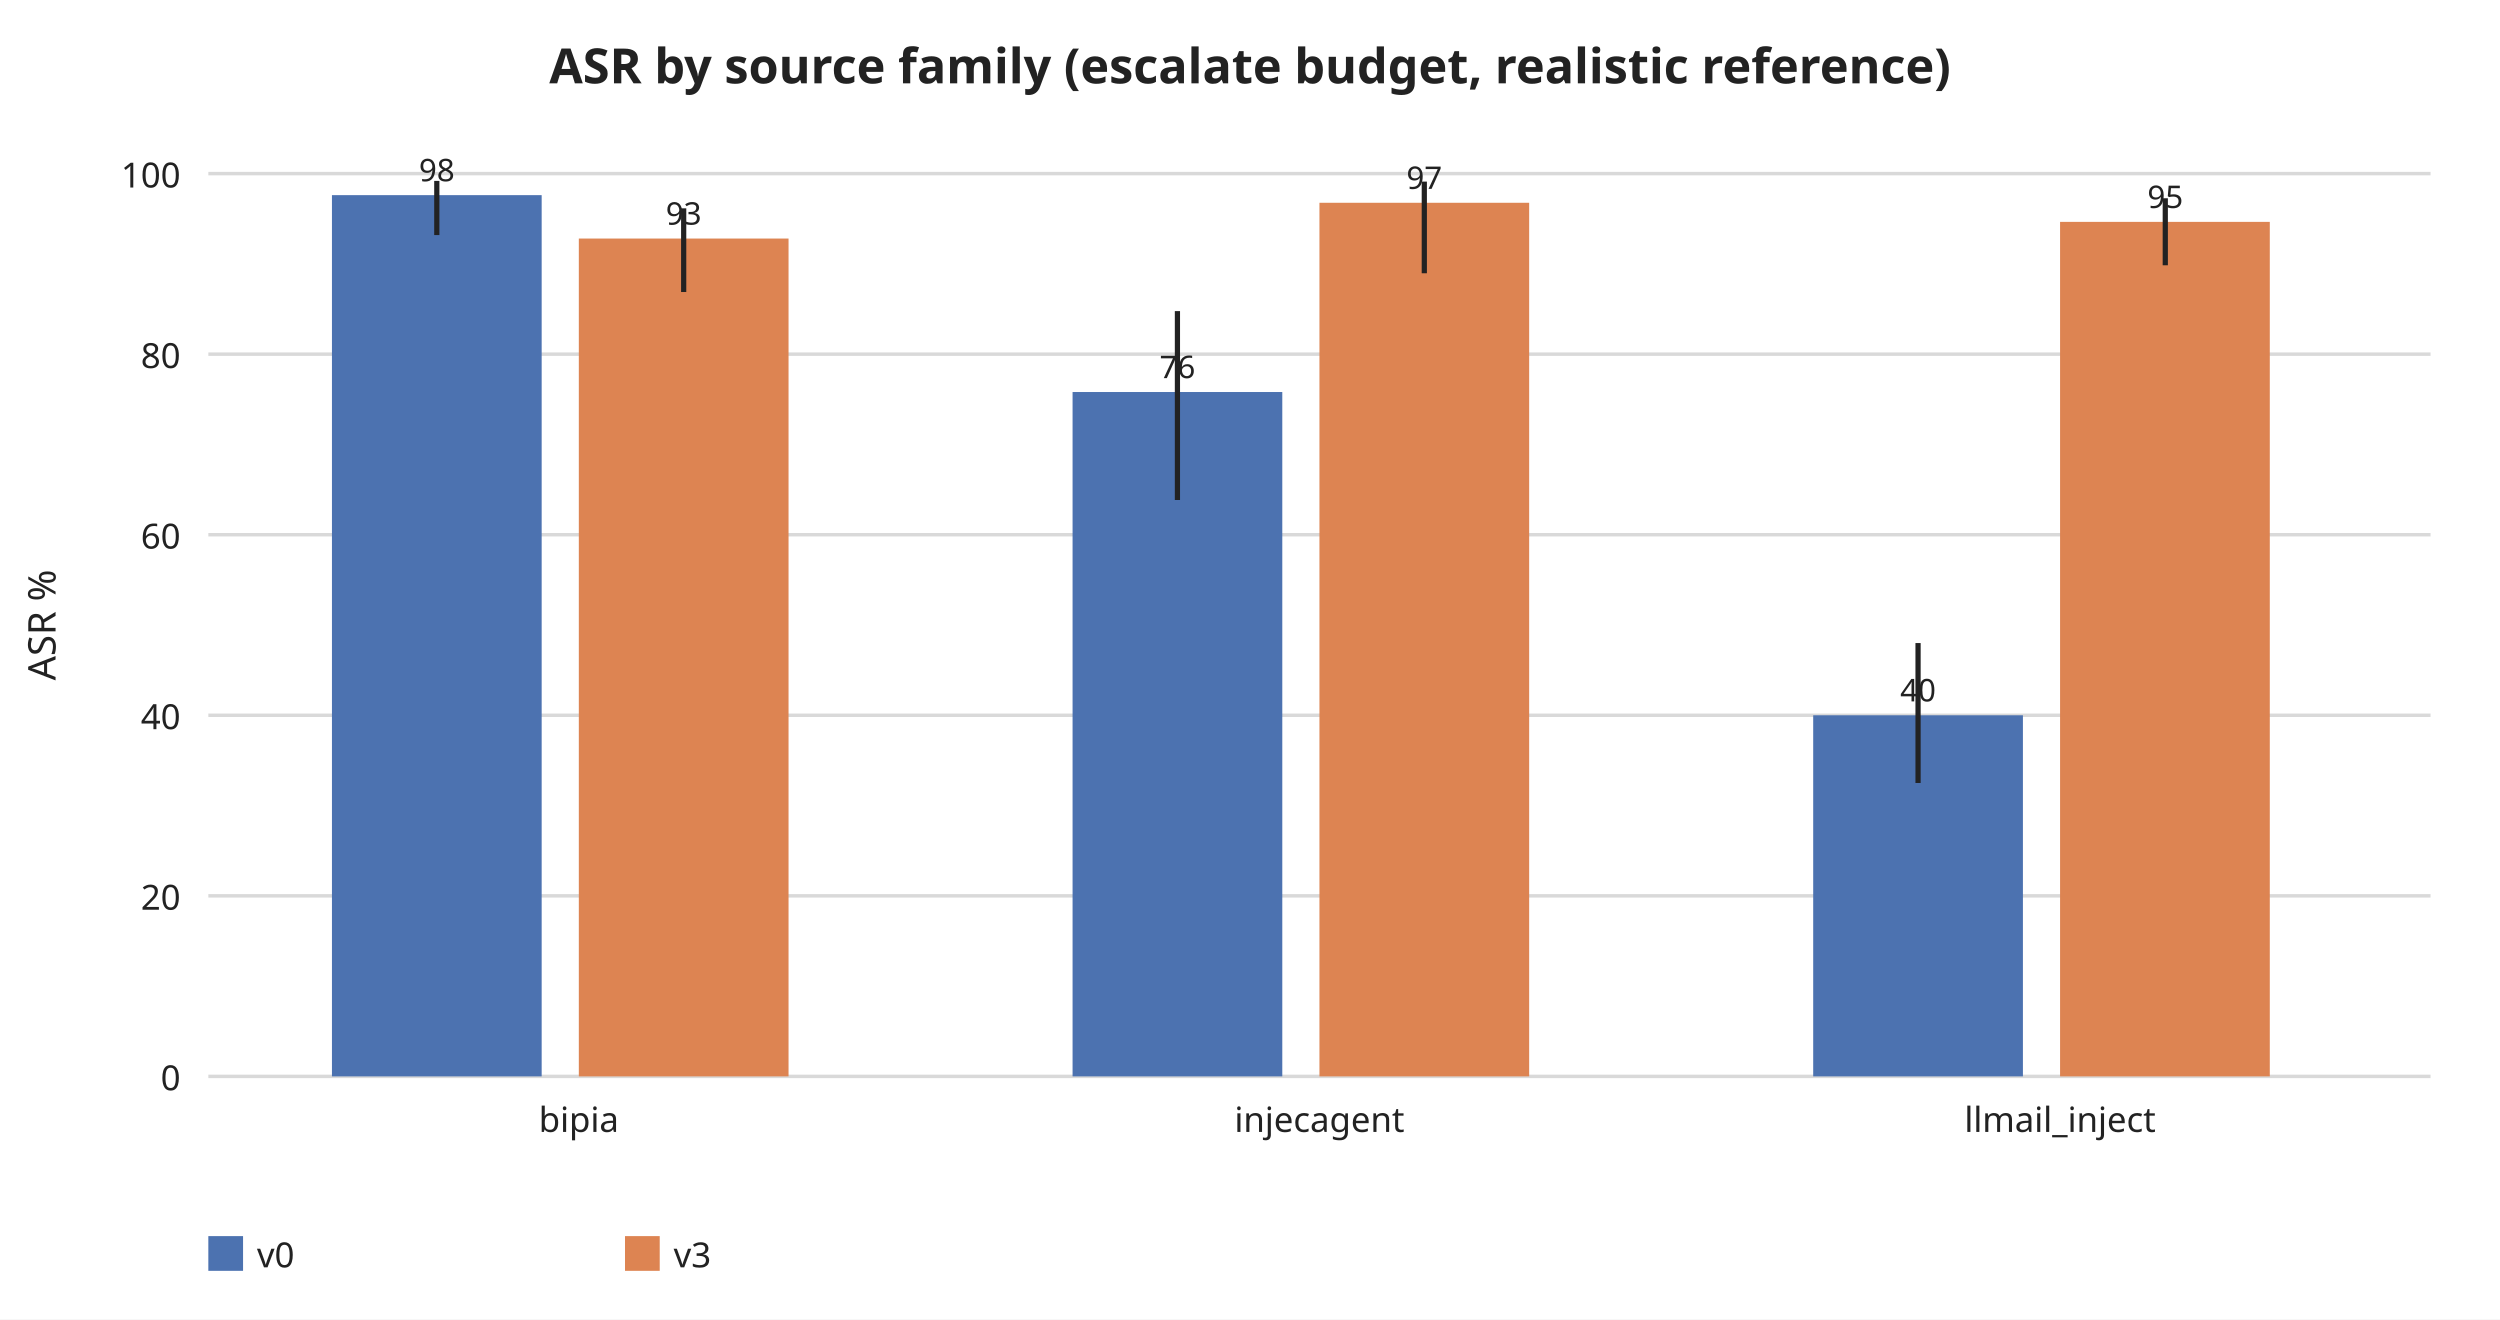
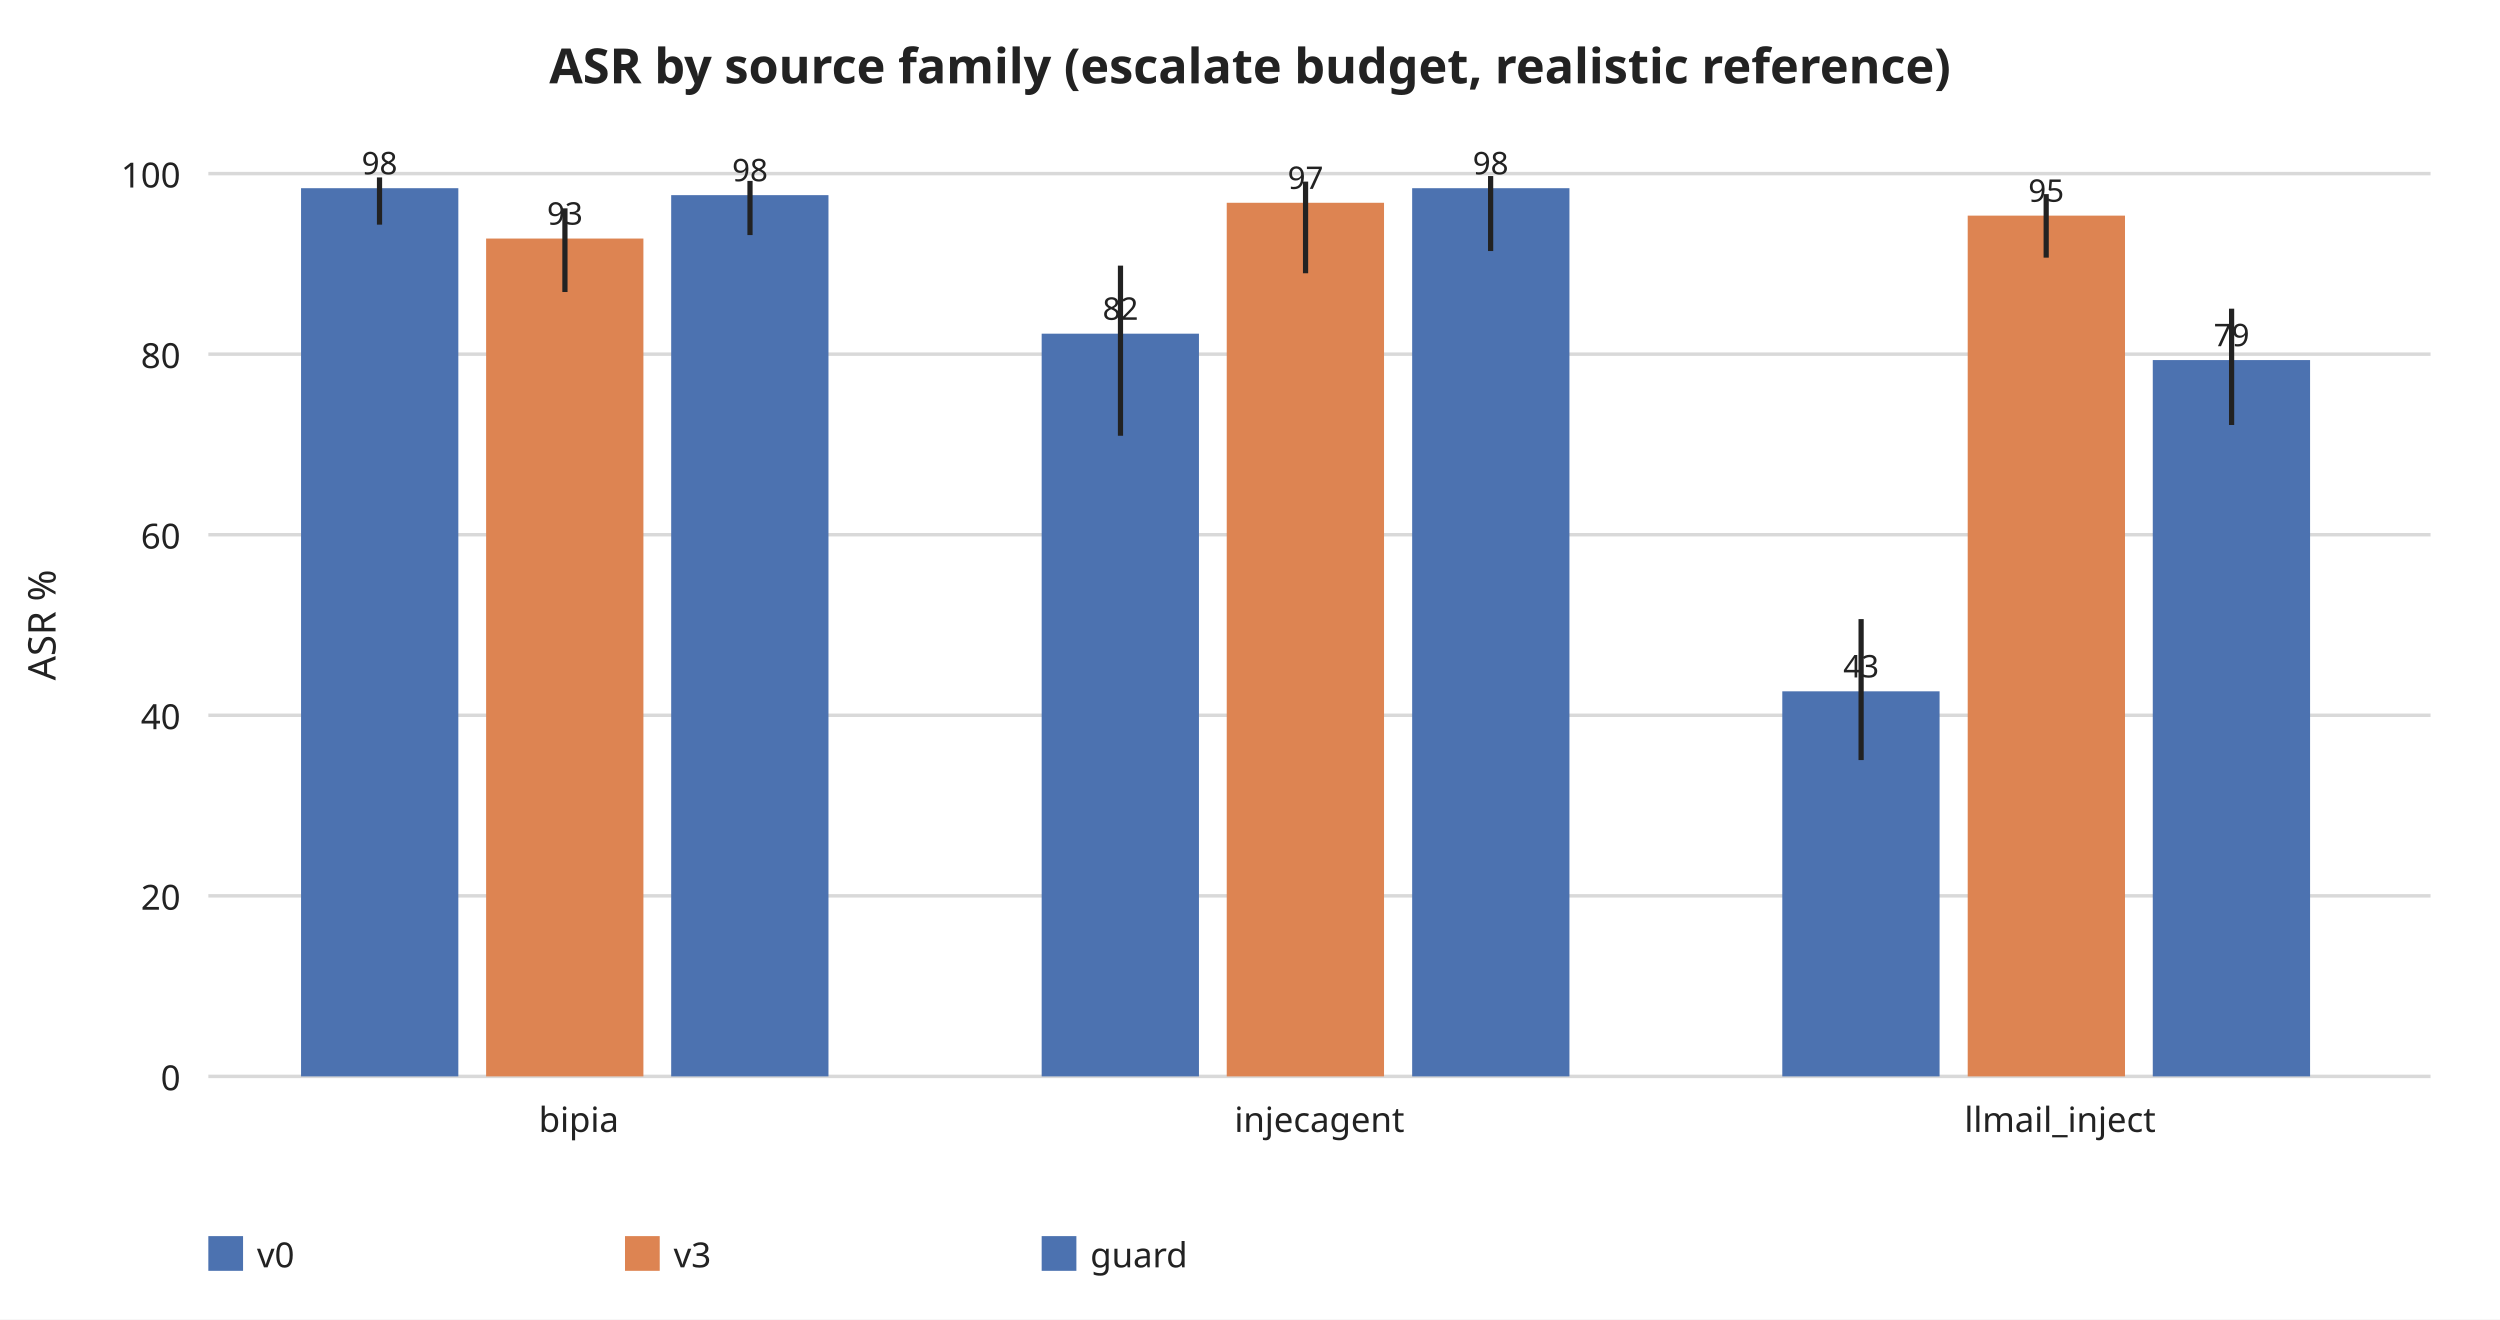
<svg xmlns="http://www.w3.org/2000/svg" viewBox="0 0 720 380" font-family="Verdana, sans-serif">
  <rect width="720" height="380" fill="#ffffff" />
  <text x="360.0" y="24" font-size="14" font-weight="bold" text-anchor="middle" fill="#222222">ASR by source family (escalate budget, realistic reference)</text>
  <line x1="60" y1="310.0" x2="700" y2="310.0" stroke="#D9D9D9" stroke-width="1" />
  <text x="52" y="314.0" font-size="10" text-anchor="end" fill="#222222">0</text>
  <line x1="60" y1="258.0" x2="700" y2="258.0" stroke="#D9D9D9" stroke-width="1" />
  <text x="52" y="262.0" font-size="10" text-anchor="end" fill="#222222">20</text>
  <line x1="60" y1="206.0" x2="700" y2="206.0" stroke="#D9D9D9" stroke-width="1" />
  <text x="52" y="210.0" font-size="10" text-anchor="end" fill="#222222">40</text>
  <line x1="60" y1="154.0" x2="700" y2="154.0" stroke="#D9D9D9" stroke-width="1" />
  <text x="52" y="158.0" font-size="10" text-anchor="end" fill="#222222">60</text>
  <line x1="60" y1="102.0" x2="700" y2="102.0" stroke="#D9D9D9" stroke-width="1" />
  <text x="52" y="106.0" font-size="10" text-anchor="end" fill="#222222">80</text>
  <line x1="60" y1="50.0" x2="700" y2="50.0" stroke="#D9D9D9" stroke-width="1" />
  <text x="52" y="54.0" font-size="10" text-anchor="end" fill="#222222">100</text>
  <text x="16" y="180.0" font-size="11" fill="#222222" transform="rotate(-90 16 180.0)" text-anchor="middle">ASR %</text>
-   <rect x="95.6" y="56.2" width="60.4" height="253.8" fill="#4C72B0" />
-   <text x="125.8" y="52.2" font-size="9" text-anchor="middle" fill="#222222">98</text>
-   <line x1="125.8" y1="67.7" x2="125.8" y2="52.1" stroke="#222222" stroke-width="1.5" />
-   <rect x="166.7" y="68.7" width="60.4" height="241.3" fill="#DD8452" />
-   <text x="196.9" y="64.7" font-size="9" text-anchor="middle" fill="#222222">93</text>
-   <line x1="196.9" y1="84.1" x2="196.9" y2="60.0" stroke="#222222" stroke-width="1.5" />
+   <rect x="86.7" y="54.2" width="45.3" height="255.8" fill="#4C72B0" />
+   <text x="109.3" y="50.2" font-size="9" text-anchor="middle" fill="#222222">98</text>
+   <line x1="109.3" y1="64.7" x2="109.3" y2="51.1" stroke="#222222" stroke-width="1.5" />
+   <rect x="140.0" y="68.7" width="45.3" height="241.3" fill="#DD8452" />
+   <text x="162.7" y="64.7" font-size="9" text-anchor="middle" fill="#222222">93</text>
+   <line x1="162.7" y1="84.1" x2="162.7" y2="60.0" stroke="#222222" stroke-width="1.5" />
+   <rect x="193.3" y="56.2" width="45.3" height="253.8" fill="#4C72B0" />
+   <text x="216.0" y="52.2" font-size="9" text-anchor="middle" fill="#222222">98</text>
+   <line x1="216.0" y1="67.7" x2="216.0" y2="52.1" stroke="#222222" stroke-width="1.5" />
  <text x="166.7" y="326.0" font-size="10" text-anchor="middle" fill="#222222">bipia</text>
-   <rect x="308.9" y="112.9" width="60.4" height="197.1" fill="#4C72B0" />
-   <text x="339.1" y="108.9" font-size="9" text-anchor="middle" fill="#222222">76</text>
-   <line x1="339.1" y1="144.0" x2="339.1" y2="89.6" stroke="#222222" stroke-width="1.5" />
-   <rect x="380.0" y="58.4" width="60.4" height="251.6" fill="#DD8452" />
-   <text x="410.2" y="54.4" font-size="9" text-anchor="middle" fill="#222222">97</text>
-   <line x1="410.2" y1="78.7" x2="410.2" y2="52.3" stroke="#222222" stroke-width="1.5" />
+   <rect x="300.0" y="96.1" width="45.3" height="213.9" fill="#4C72B0" />
+   <text x="322.7" y="92.1" font-size="9" text-anchor="middle" fill="#222222">82</text>
+   <line x1="322.7" y1="125.5" x2="322.7" y2="76.5" stroke="#222222" stroke-width="1.5" />
+   <rect x="353.3" y="58.4" width="45.3" height="251.6" fill="#DD8452" />
+   <text x="376.0" y="54.4" font-size="9" text-anchor="middle" fill="#222222">97</text>
+   <line x1="376.0" y1="78.7" x2="376.0" y2="52.3" stroke="#222222" stroke-width="1.5" />
+   <rect x="406.7" y="54.2" width="45.3" height="255.8" fill="#4C72B0" />
+   <text x="429.3" y="50.2" font-size="9" text-anchor="middle" fill="#222222">98</text>
+   <line x1="429.3" y1="72.3" x2="429.3" y2="50.7" stroke="#222222" stroke-width="1.5" />
  <text x="380.0" y="326.0" font-size="10" text-anchor="middle" fill="#222222">injecagent</text>
-   <rect x="522.2" y="206.0" width="60.4" height="104.0" fill="#4C72B0" />
-   <text x="552.4" y="202.0" font-size="9" text-anchor="middle" fill="#222222">40</text>
-   <line x1="552.4" y1="225.5" x2="552.4" y2="185.2" stroke="#222222" stroke-width="1.5" />
-   <rect x="593.3" y="63.9" width="60.4" height="246.1" fill="#DD8452" />
-   <text x="623.6" y="59.9" font-size="9" text-anchor="middle" fill="#222222">95</text>
-   <line x1="623.6" y1="76.4" x2="623.6" y2="57.1" stroke="#222222" stroke-width="1.5" />
+   <rect x="513.3" y="199.1" width="45.3" height="110.9" fill="#4C72B0" />
+   <text x="536.0" y="195.1" font-size="9" text-anchor="middle" fill="#222222">43</text>
+   <line x1="536.0" y1="218.9" x2="536.0" y2="178.3" stroke="#222222" stroke-width="1.5" />
+   <rect x="566.7" y="62.1" width="45.3" height="247.9" fill="#DD8452" />
+   <text x="589.3" y="58.1" font-size="9" text-anchor="middle" fill="#222222">95</text>
+   <line x1="589.3" y1="74.2" x2="589.3" y2="55.9" stroke="#222222" stroke-width="1.5" />
+   <rect x="620.0" y="103.7" width="45.3" height="206.3" fill="#4C72B0" />
+   <text x="642.7" y="99.7" font-size="9" text-anchor="middle" fill="#222222">79</text>
+   <line x1="642.7" y1="122.4" x2="642.7" y2="88.9" stroke="#222222" stroke-width="1.5" />
  <text x="593.3" y="326.0" font-size="10" text-anchor="middle" fill="#222222">llmail_inject</text>
  <rect x="60" y="356" width="10" height="10" fill="#4C72B0" />
  <text x="74" y="365" font-size="10" fill="#222222">v0</text>
  <rect x="180" y="356" width="10" height="10" fill="#DD8452" />
  <text x="194" y="365" font-size="10" fill="#222222">v3</text>
+   <rect x="300" y="356" width="10" height="10" fill="#4C72B0" />
+   <text x="314" y="365" font-size="10" fill="#222222">guard</text>
</svg>
